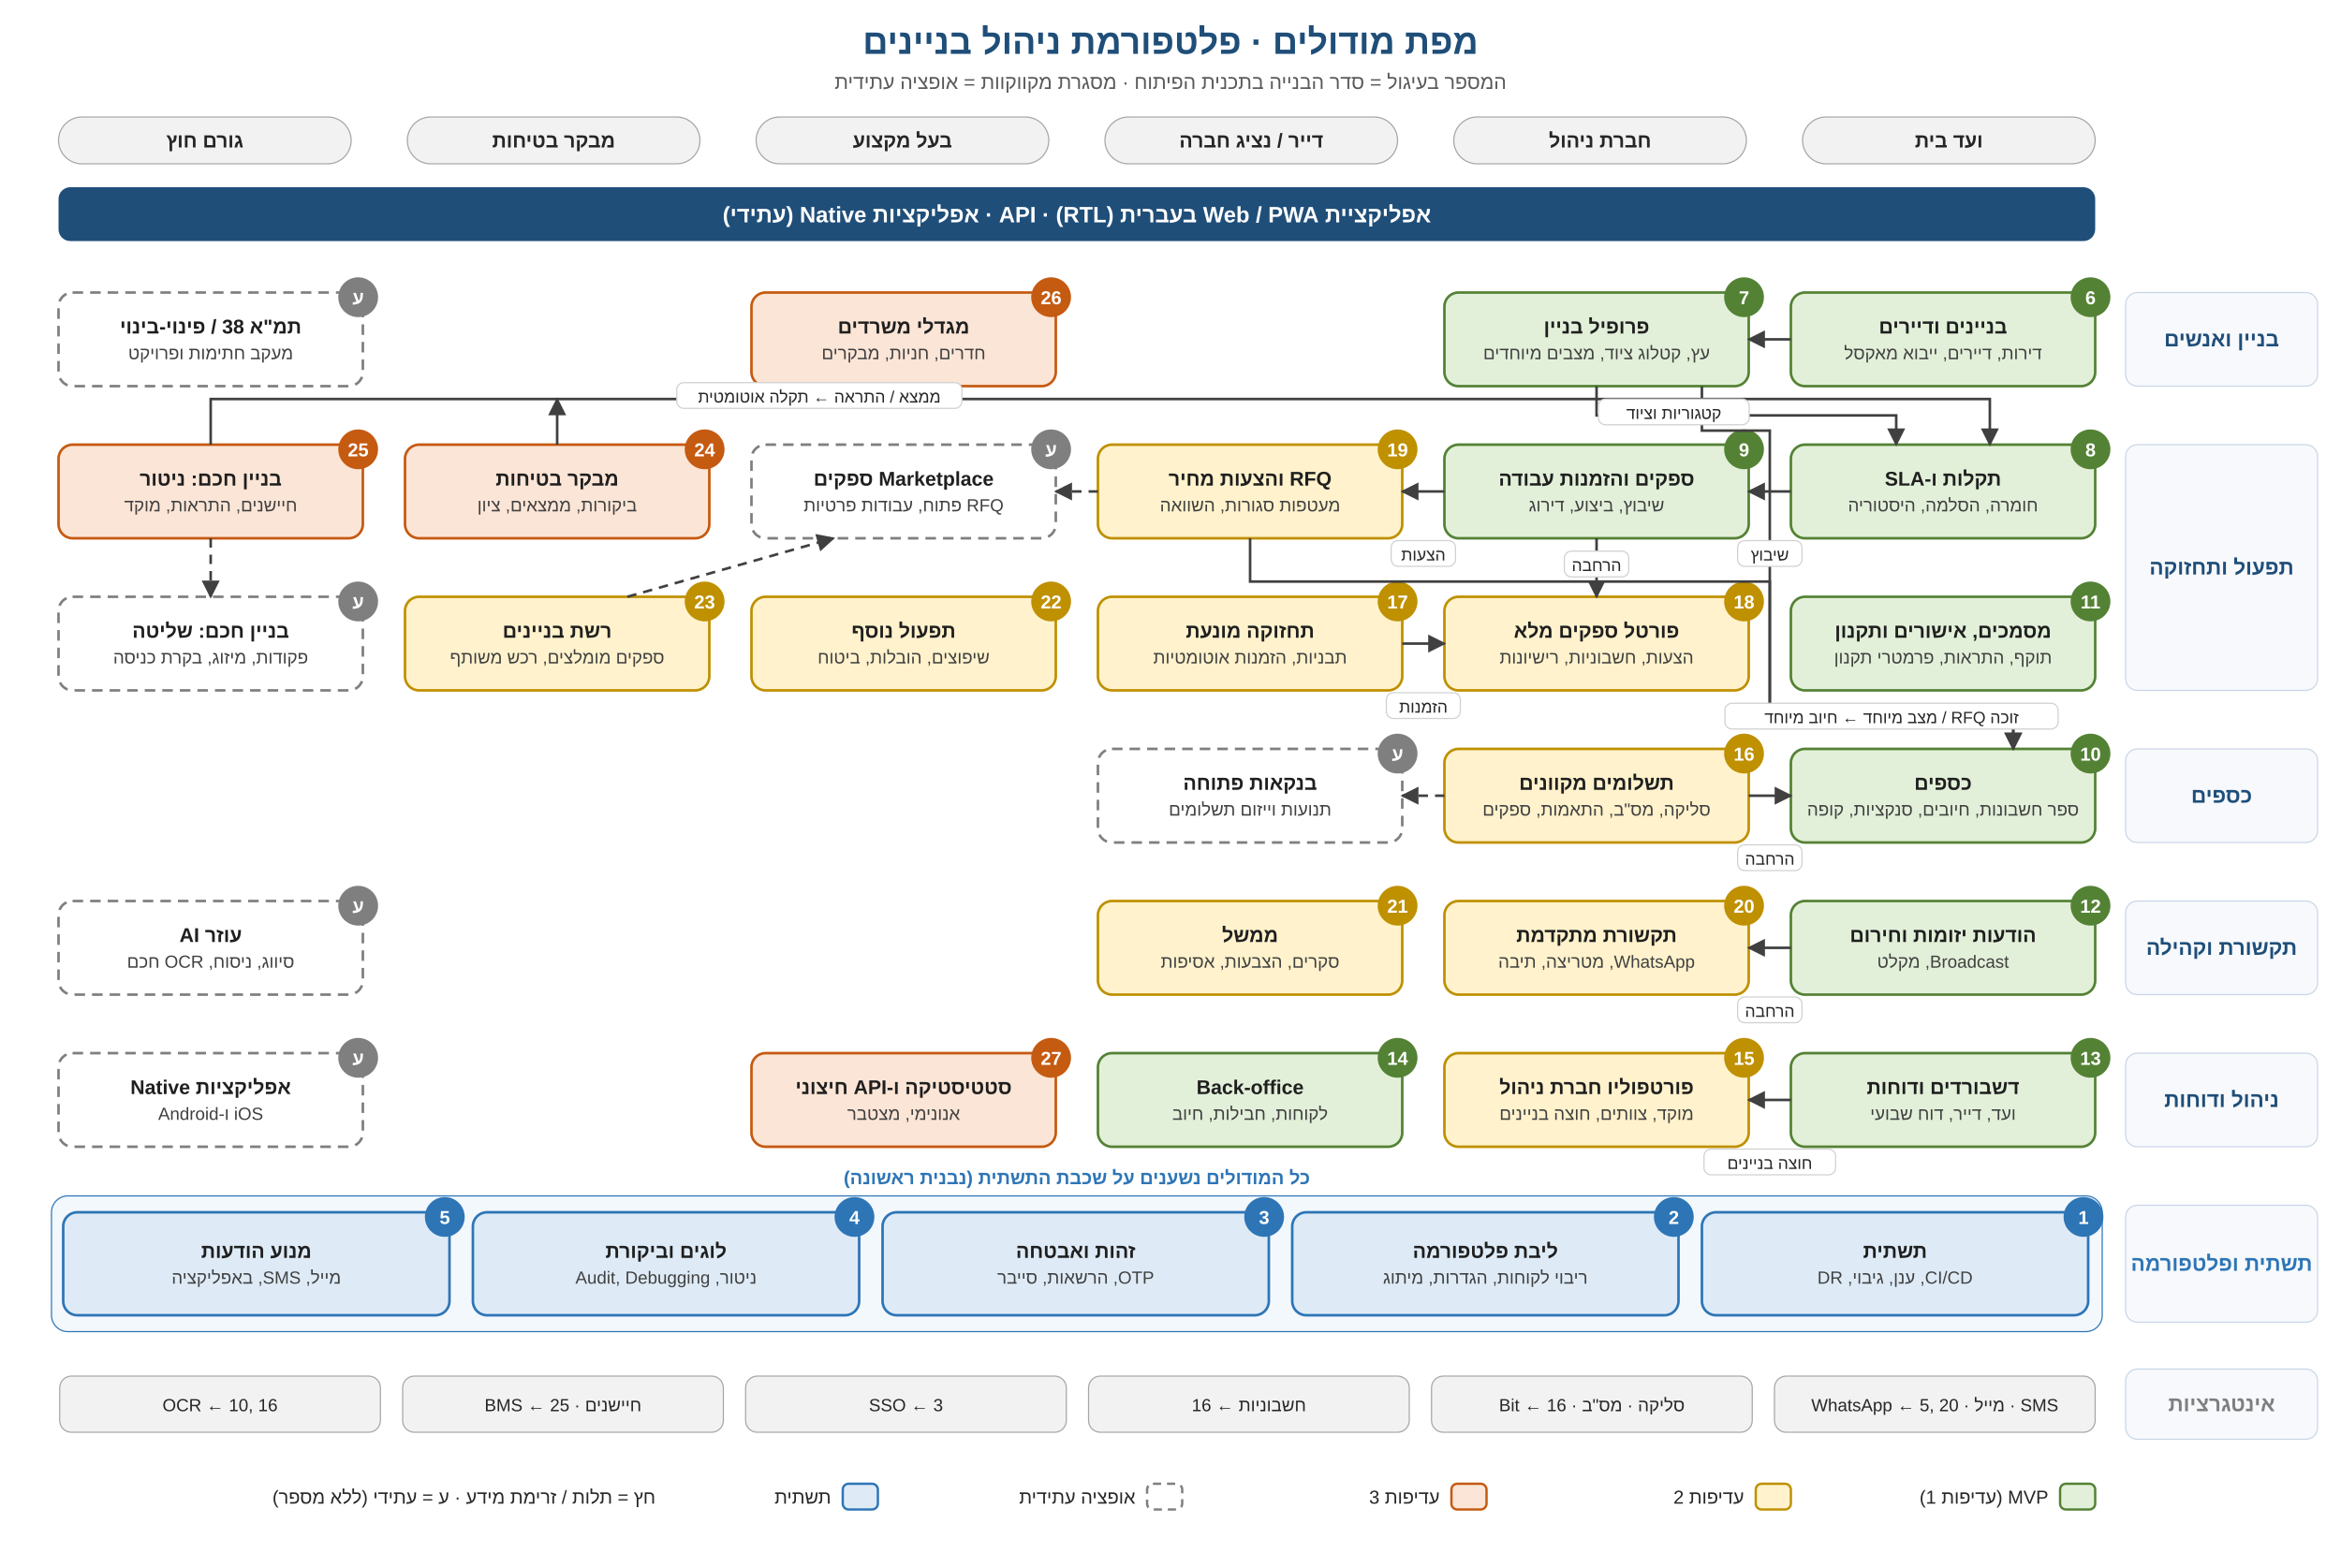
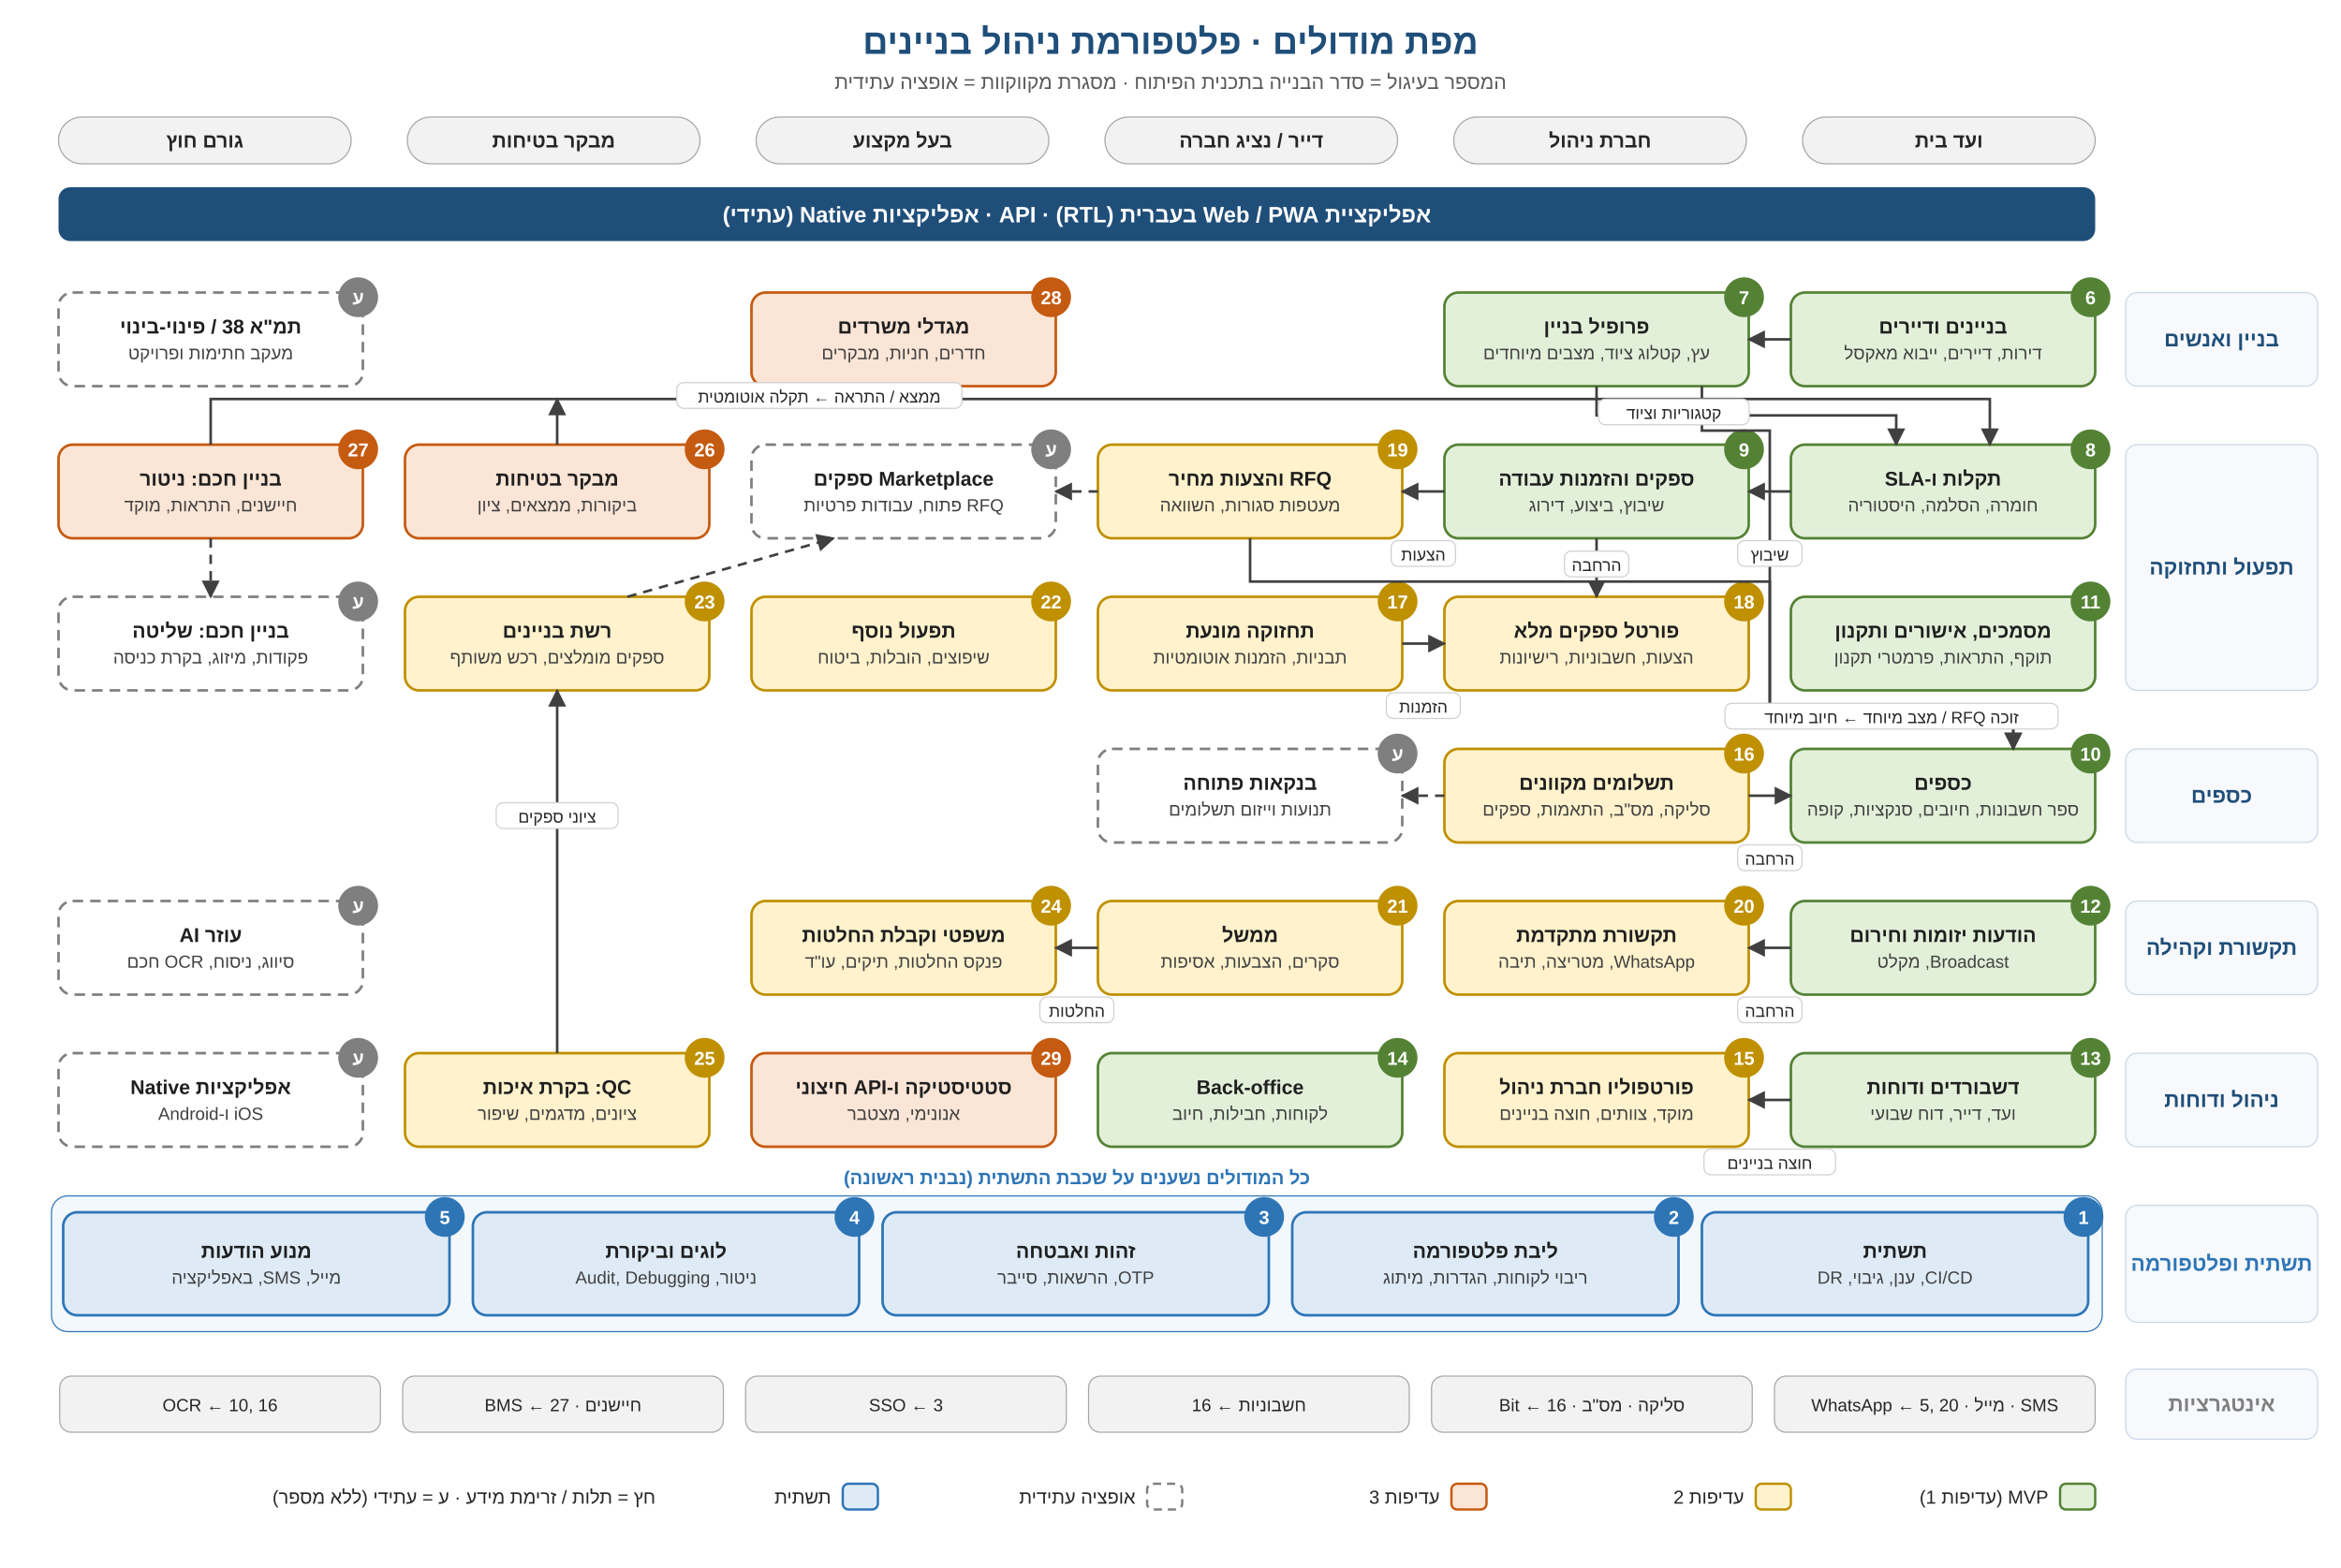
<svg xmlns="http://www.w3.org/2000/svg" width="2000" height="1340" viewBox="0 0 2000 1340">
  <defs>
    <marker id="arrow" viewBox="0 0 10 10" refX="9" refY="5" markerWidth="7" markerHeight="7" orient="auto-start-reverse">
      <path d="M0 0 L10 5 L0 10 z" fill="#404040" />
    </marker>
  </defs>
  <rect width="2000" height="1340" fill="#FFFFFF" />
  <text x="1000.0" y="46" font-size="30" font-weight="bold" fill="#1F4E79" text-anchor="middle" direction="rtl" font-family="Arial, Liberation Sans, sans-serif">מפת מודולים · פלטפורמת ניהול בניינים</text>
  <text x="1000.0" y="76" font-size="17" font-weight="normal" fill="#595959" text-anchor="middle" direction="rtl" font-family="Arial, Liberation Sans, sans-serif">המספר בעיגול = סדר הבנייה בתכנית הפיתוח · מסגרת מקווקוות = אופציה עתידית</text>
  <rect x="1540" y="100" width="250" height="40" rx="20" fill="#F2F2F2" stroke="#A6A6A6" />
  <text x="1665.0" y="126" font-size="17" font-weight="bold" fill="#262626" text-anchor="middle" direction="rtl" font-family="Arial, Liberation Sans, sans-serif">ועד בית</text>
  <rect x="1242" y="100" width="250" height="40" rx="20" fill="#F2F2F2" stroke="#A6A6A6" />
  <text x="1367.0" y="126" font-size="17" font-weight="bold" fill="#262626" text-anchor="middle" direction="rtl" font-family="Arial, Liberation Sans, sans-serif">חברת ניהול</text>
  <rect x="944" y="100" width="250" height="40" rx="20" fill="#F2F2F2" stroke="#A6A6A6" />
  <text x="1069.0" y="126" font-size="17" font-weight="bold" fill="#262626" text-anchor="middle" direction="rtl" font-family="Arial, Liberation Sans, sans-serif">דייר / נציג חברה</text>
  <rect x="646" y="100" width="250" height="40" rx="20" fill="#F2F2F2" stroke="#A6A6A6" />
  <text x="771.0" y="126" font-size="17" font-weight="bold" fill="#262626" text-anchor="middle" direction="rtl" font-family="Arial, Liberation Sans, sans-serif">בעל מקצוע</text>
  <rect x="348" y="100" width="250" height="40" rx="20" fill="#F2F2F2" stroke="#A6A6A6" />
  <text x="473.0" y="126" font-size="17" font-weight="bold" fill="#262626" text-anchor="middle" direction="rtl" font-family="Arial, Liberation Sans, sans-serif">מבקר בטיחות</text>
  <rect x="50" y="100" width="250" height="40" rx="20" fill="#F2F2F2" stroke="#A6A6A6" />
  <text x="175.0" y="126" font-size="17" font-weight="bold" fill="#262626" text-anchor="middle" direction="rtl" font-family="Arial, Liberation Sans, sans-serif">גורם חוץ</text>
  <rect x="50" y="160" width="1740" height="46" rx="10" fill="#1F4E79" />
  <text x="920" y="190" font-size="19" font-weight="bold" fill="#FFFFFF" text-anchor="middle" direction="rtl" font-family="Arial, Liberation Sans, sans-serif">אפליקציית Web / PWA בעברית (RTL)  ·  API  ·  אפליקציות Native (עתידי)</text>
  <rect x="1816" y="250" width="164" height="80" rx="10" fill="#F7F9FC" stroke="#C9D6E8" />
  <text x="1898" y="296.0" font-size="18" font-weight="bold" fill="#1F4E79" text-anchor="middle" direction="rtl" font-family="Arial, Liberation Sans, sans-serif">בניין ואנשים</text>
  <rect x="1816" y="380" width="164" height="210" rx="10" fill="#F7F9FC" stroke="#C9D6E8" />
  <text x="1898" y="491.0" font-size="18" font-weight="bold" fill="#1F4E79" text-anchor="middle" direction="rtl" font-family="Arial, Liberation Sans, sans-serif">תפעול ותחזוקה</text>
  <rect x="1816" y="640" width="164" height="80" rx="10" fill="#F7F9FC" stroke="#C9D6E8" />
  <text x="1898" y="686.0" font-size="18" font-weight="bold" fill="#1F4E79" text-anchor="middle" direction="rtl" font-family="Arial, Liberation Sans, sans-serif">כספים</text>
  <rect x="1816" y="770" width="164" height="80" rx="10" fill="#F7F9FC" stroke="#C9D6E8" />
  <text x="1898" y="816.0" font-size="18" font-weight="bold" fill="#1F4E79" text-anchor="middle" direction="rtl" font-family="Arial, Liberation Sans, sans-serif">תקשורת וקהילה</text>
  <rect x="1816" y="900" width="164" height="80" rx="10" fill="#F7F9FC" stroke="#C9D6E8" />
  <text x="1898" y="946.0" font-size="18" font-weight="bold" fill="#1F4E79" text-anchor="middle" direction="rtl" font-family="Arial, Liberation Sans, sans-serif">ניהול ודוחות</text>
  <rect x="1816" y="1030" width="164" height="100" rx="10" fill="#F7F9FC" stroke="#C9D6E8" />
  <text x="1898" y="1086.0" font-size="18" font-weight="bold" fill="#2E75B6" text-anchor="middle" direction="rtl" font-family="Arial, Liberation Sans, sans-serif">תשתית ופלטפורמה</text>
  <rect x="1816" y="1170" width="164" height="60" rx="10" fill="#F7F9FC" stroke="#C9D6E8" />
  <text x="1898" y="1206.0" font-size="18" font-weight="bold" fill="#7F7F7F" text-anchor="middle" direction="rtl" font-family="Arial, Liberation Sans, sans-serif">אינטגרציות</text>
  <rect x="1530" y="250" width="260" height="80" rx="12" fill="#E2F0D9" stroke="#548235" stroke-width="2.2" />
  <circle cx="1786" cy="254" r="17" fill="#548235" />
  <text x="1786" y="260" font-size="16" font-weight="bold" fill="#FFFFFF" text-anchor="middle" direction="rtl" font-family="Arial, Liberation Sans, sans-serif">6</text>
  <text x="1660.0" y="285.0" font-size="17" font-weight="bold" fill="#1F1F1F" text-anchor="middle" direction="rtl" font-family="Arial, Liberation Sans, sans-serif">בניינים ודיירים</text>
  <text x="1660.0" y="307.0" font-size="15" font-weight="normal" fill="#404040" text-anchor="middle" direction="rtl" font-family="Arial, Liberation Sans, sans-serif">דירות, דיירים, ייבוא מאקסל</text>
  <rect x="1234" y="250" width="260" height="80" rx="12" fill="#E2F0D9" stroke="#548235" stroke-width="2.2" />
  <circle cx="1490" cy="254" r="17" fill="#548235" />
  <text x="1490" y="260" font-size="16" font-weight="bold" fill="#FFFFFF" text-anchor="middle" direction="rtl" font-family="Arial, Liberation Sans, sans-serif">7</text>
  <text x="1364.0" y="285.0" font-size="17" font-weight="bold" fill="#1F1F1F" text-anchor="middle" direction="rtl" font-family="Arial, Liberation Sans, sans-serif">פרופיל בניין</text>
  <text x="1364.0" y="307.0" font-size="15" font-weight="normal" fill="#404040" text-anchor="middle" direction="rtl" font-family="Arial, Liberation Sans, sans-serif">עץ, קטלוג ציוד, מצבים מיוחדים</text>
  <rect x="642" y="250" width="260" height="80" rx="12" fill="#FBE5D6" stroke="#C55A11" stroke-width="2.2" />
  <circle cx="898" cy="254" r="17" fill="#C55A11" />
-   <text x="898" y="260" font-size="16" font-weight="bold" fill="#FFFFFF" text-anchor="middle" direction="rtl" font-family="Arial, Liberation Sans, sans-serif">26</text>
+   <text x="898" y="260" font-size="16" font-weight="bold" fill="#FFFFFF" text-anchor="middle" direction="rtl" font-family="Arial, Liberation Sans, sans-serif">28</text>
  <text x="772.0" y="285.0" font-size="17" font-weight="bold" fill="#1F1F1F" text-anchor="middle" direction="rtl" font-family="Arial, Liberation Sans, sans-serif">מגדלי משרדים</text>
  <text x="772.0" y="307.0" font-size="15" font-weight="normal" fill="#404040" text-anchor="middle" direction="rtl" font-family="Arial, Liberation Sans, sans-serif">חדרים, חניות, מבקרים</text>
  <rect x="50" y="250" width="260" height="80" rx="12" fill="#FFFFFF" stroke="#7F7F7F" stroke-width="2.2" stroke-dasharray="9 6" />
  <circle cx="306" cy="254" r="17" fill="#7F7F7F" />
  <text x="306" y="260" font-size="16" font-weight="bold" fill="#FFFFFF" text-anchor="middle" direction="rtl" font-family="Arial, Liberation Sans, sans-serif">ע</text>
  <text x="180.0" y="285.0" font-size="17" font-weight="bold" fill="#1F1F1F" text-anchor="middle" direction="rtl" font-family="Arial, Liberation Sans, sans-serif">תמ"א 38 / פינוי-בינוי</text>
  <text x="180.0" y="307.0" font-size="15" font-weight="normal" fill="#404040" text-anchor="middle" direction="rtl" font-family="Arial, Liberation Sans, sans-serif">מעקב חתימות ופרויקט</text>
  <rect x="1530" y="380" width="260" height="80" rx="12" fill="#E2F0D9" stroke="#548235" stroke-width="2.2" />
  <circle cx="1786" cy="384" r="17" fill="#548235" />
  <text x="1786" y="390" font-size="16" font-weight="bold" fill="#FFFFFF" text-anchor="middle" direction="rtl" font-family="Arial, Liberation Sans, sans-serif">8</text>
  <text x="1660.0" y="415.0" font-size="17" font-weight="bold" fill="#1F1F1F" text-anchor="middle" direction="rtl" font-family="Arial, Liberation Sans, sans-serif">תקלות ו-SLA</text>
  <text x="1660.0" y="437.0" font-size="15" font-weight="normal" fill="#404040" text-anchor="middle" direction="rtl" font-family="Arial, Liberation Sans, sans-serif">חומרה, הסלמה, היסטוריה</text>
  <rect x="1234" y="380" width="260" height="80" rx="12" fill="#E2F0D9" stroke="#548235" stroke-width="2.2" />
  <circle cx="1490" cy="384" r="17" fill="#548235" />
  <text x="1490" y="390" font-size="16" font-weight="bold" fill="#FFFFFF" text-anchor="middle" direction="rtl" font-family="Arial, Liberation Sans, sans-serif">9</text>
  <text x="1364.0" y="415.0" font-size="17" font-weight="bold" fill="#1F1F1F" text-anchor="middle" direction="rtl" font-family="Arial, Liberation Sans, sans-serif">ספקים והזמנות עבודה</text>
  <text x="1364.0" y="437.0" font-size="15" font-weight="normal" fill="#404040" text-anchor="middle" direction="rtl" font-family="Arial, Liberation Sans, sans-serif">שיבוץ, ביצוע, דירוג</text>
  <rect x="938" y="380" width="260" height="80" rx="12" fill="#FFF2CC" stroke="#BF9000" stroke-width="2.2" />
  <circle cx="1194" cy="384" r="17" fill="#BF9000" />
  <text x="1194" y="390" font-size="16" font-weight="bold" fill="#FFFFFF" text-anchor="middle" direction="rtl" font-family="Arial, Liberation Sans, sans-serif">19</text>
  <text x="1068.0" y="415.0" font-size="17" font-weight="bold" fill="#1F1F1F" text-anchor="middle" direction="rtl" font-family="Arial, Liberation Sans, sans-serif">RFQ והצעות מחיר</text>
  <text x="1068.0" y="437.0" font-size="15" font-weight="normal" fill="#404040" text-anchor="middle" direction="rtl" font-family="Arial, Liberation Sans, sans-serif">מעטפות סגורות, השוואה</text>
  <rect x="642" y="380" width="260" height="80" rx="12" fill="#FFFFFF" stroke="#7F7F7F" stroke-width="2.2" stroke-dasharray="9 6" />
  <circle cx="898" cy="384" r="17" fill="#7F7F7F" />
  <text x="898" y="390" font-size="16" font-weight="bold" fill="#FFFFFF" text-anchor="middle" direction="rtl" font-family="Arial, Liberation Sans, sans-serif">ע</text>
  <text x="772.0" y="415.0" font-size="17" font-weight="bold" fill="#1F1F1F" text-anchor="middle" direction="rtl" font-family="Arial, Liberation Sans, sans-serif">Marketplace ספקים</text>
  <text x="772.0" y="437.0" font-size="15" font-weight="normal" fill="#404040" text-anchor="middle" direction="rtl" font-family="Arial, Liberation Sans, sans-serif">RFQ פתוח, עבודות פרטיות</text>
  <rect x="346" y="380" width="260" height="80" rx="12" fill="#FBE5D6" stroke="#C55A11" stroke-width="2.2" />
  <circle cx="602" cy="384" r="17" fill="#C55A11" />
-   <text x="602" y="390" font-size="16" font-weight="bold" fill="#FFFFFF" text-anchor="middle" direction="rtl" font-family="Arial, Liberation Sans, sans-serif">24</text>
+   <text x="602" y="390" font-size="16" font-weight="bold" fill="#FFFFFF" text-anchor="middle" direction="rtl" font-family="Arial, Liberation Sans, sans-serif">26</text>
  <text x="476.0" y="415.0" font-size="17" font-weight="bold" fill="#1F1F1F" text-anchor="middle" direction="rtl" font-family="Arial, Liberation Sans, sans-serif">מבקר בטיחות</text>
  <text x="476.0" y="437.0" font-size="15" font-weight="normal" fill="#404040" text-anchor="middle" direction="rtl" font-family="Arial, Liberation Sans, sans-serif">ביקורות, ממצאים, ציון</text>
  <rect x="50" y="380" width="260" height="80" rx="12" fill="#FBE5D6" stroke="#C55A11" stroke-width="2.2" />
  <circle cx="306" cy="384" r="17" fill="#C55A11" />
-   <text x="306" y="390" font-size="16" font-weight="bold" fill="#FFFFFF" text-anchor="middle" direction="rtl" font-family="Arial, Liberation Sans, sans-serif">25</text>
+   <text x="306" y="390" font-size="16" font-weight="bold" fill="#FFFFFF" text-anchor="middle" direction="rtl" font-family="Arial, Liberation Sans, sans-serif">27</text>
  <text x="180.0" y="415.0" font-size="17" font-weight="bold" fill="#1F1F1F" text-anchor="middle" direction="rtl" font-family="Arial, Liberation Sans, sans-serif">בניין חכם: ניטור</text>
  <text x="180.0" y="437.0" font-size="15" font-weight="normal" fill="#404040" text-anchor="middle" direction="rtl" font-family="Arial, Liberation Sans, sans-serif">חיישנים, התראות, מוקד</text>
  <rect x="1530" y="510" width="260" height="80" rx="12" fill="#E2F0D9" stroke="#548235" stroke-width="2.2" />
  <circle cx="1786" cy="514" r="17" fill="#548235" />
  <text x="1786" y="520" font-size="16" font-weight="bold" fill="#FFFFFF" text-anchor="middle" direction="rtl" font-family="Arial, Liberation Sans, sans-serif">11</text>
  <text x="1660.0" y="545.0" font-size="17" font-weight="bold" fill="#1F1F1F" text-anchor="middle" direction="rtl" font-family="Arial, Liberation Sans, sans-serif">מסמכים, אישורים ותקנון</text>
  <text x="1660.0" y="567.0" font-size="15" font-weight="normal" fill="#404040" text-anchor="middle" direction="rtl" font-family="Arial, Liberation Sans, sans-serif">תוקף, התראות, פרמטרי תקנון</text>
  <rect x="1234" y="510" width="260" height="80" rx="12" fill="#FFF2CC" stroke="#BF9000" stroke-width="2.2" />
  <circle cx="1490" cy="514" r="17" fill="#BF9000" />
  <text x="1490" y="520" font-size="16" font-weight="bold" fill="#FFFFFF" text-anchor="middle" direction="rtl" font-family="Arial, Liberation Sans, sans-serif">18</text>
  <text x="1364.0" y="545.0" font-size="17" font-weight="bold" fill="#1F1F1F" text-anchor="middle" direction="rtl" font-family="Arial, Liberation Sans, sans-serif">פורטל ספקים מלא</text>
  <text x="1364.0" y="567.0" font-size="15" font-weight="normal" fill="#404040" text-anchor="middle" direction="rtl" font-family="Arial, Liberation Sans, sans-serif">הצעות, חשבוניות, רישיונות</text>
  <rect x="938" y="510" width="260" height="80" rx="12" fill="#FFF2CC" stroke="#BF9000" stroke-width="2.2" />
  <circle cx="1194" cy="514" r="17" fill="#BF9000" />
  <text x="1194" y="520" font-size="16" font-weight="bold" fill="#FFFFFF" text-anchor="middle" direction="rtl" font-family="Arial, Liberation Sans, sans-serif">17</text>
  <text x="1068.0" y="545.0" font-size="17" font-weight="bold" fill="#1F1F1F" text-anchor="middle" direction="rtl" font-family="Arial, Liberation Sans, sans-serif">תחזוקה מונעת</text>
  <text x="1068.0" y="567.0" font-size="15" font-weight="normal" fill="#404040" text-anchor="middle" direction="rtl" font-family="Arial, Liberation Sans, sans-serif">תבניות, הזמנות אוטומטיות</text>
  <rect x="642" y="510" width="260" height="80" rx="12" fill="#FFF2CC" stroke="#BF9000" stroke-width="2.2" />
  <circle cx="898" cy="514" r="17" fill="#BF9000" />
  <text x="898" y="520" font-size="16" font-weight="bold" fill="#FFFFFF" text-anchor="middle" direction="rtl" font-family="Arial, Liberation Sans, sans-serif">22</text>
  <text x="772.0" y="545.0" font-size="17" font-weight="bold" fill="#1F1F1F" text-anchor="middle" direction="rtl" font-family="Arial, Liberation Sans, sans-serif">תפעול נוסף</text>
  <text x="772.0" y="567.0" font-size="15" font-weight="normal" fill="#404040" text-anchor="middle" direction="rtl" font-family="Arial, Liberation Sans, sans-serif">שיפוצים, הובלות, ביטוח</text>
  <rect x="346" y="510" width="260" height="80" rx="12" fill="#FFF2CC" stroke="#BF9000" stroke-width="2.2" />
  <circle cx="602" cy="514" r="17" fill="#BF9000" />
  <text x="602" y="520" font-size="16" font-weight="bold" fill="#FFFFFF" text-anchor="middle" direction="rtl" font-family="Arial, Liberation Sans, sans-serif">23</text>
  <text x="476.0" y="545.0" font-size="17" font-weight="bold" fill="#1F1F1F" text-anchor="middle" direction="rtl" font-family="Arial, Liberation Sans, sans-serif">רשת בניינים</text>
  <text x="476.0" y="567.0" font-size="15" font-weight="normal" fill="#404040" text-anchor="middle" direction="rtl" font-family="Arial, Liberation Sans, sans-serif">ספקים מומלצים, רכש משותף</text>
  <rect x="50" y="510" width="260" height="80" rx="12" fill="#FFFFFF" stroke="#7F7F7F" stroke-width="2.2" stroke-dasharray="9 6" />
  <circle cx="306" cy="514" r="17" fill="#7F7F7F" />
  <text x="306" y="520" font-size="16" font-weight="bold" fill="#FFFFFF" text-anchor="middle" direction="rtl" font-family="Arial, Liberation Sans, sans-serif">ע</text>
  <text x="180.0" y="545.0" font-size="17" font-weight="bold" fill="#1F1F1F" text-anchor="middle" direction="rtl" font-family="Arial, Liberation Sans, sans-serif">בניין חכם: שליטה</text>
  <text x="180.0" y="567.0" font-size="15" font-weight="normal" fill="#404040" text-anchor="middle" direction="rtl" font-family="Arial, Liberation Sans, sans-serif">פקודות, מיזוג, בקרת כניסה</text>
  <rect x="1530" y="640" width="260" height="80" rx="12" fill="#E2F0D9" stroke="#548235" stroke-width="2.2" />
  <circle cx="1786" cy="644" r="17" fill="#548235" />
  <text x="1786" y="650" font-size="16" font-weight="bold" fill="#FFFFFF" text-anchor="middle" direction="rtl" font-family="Arial, Liberation Sans, sans-serif">10</text>
  <text x="1660.0" y="675.0" font-size="17" font-weight="bold" fill="#1F1F1F" text-anchor="middle" direction="rtl" font-family="Arial, Liberation Sans, sans-serif">כספים</text>
  <text x="1660.0" y="697.0" font-size="15" font-weight="normal" fill="#404040" text-anchor="middle" direction="rtl" font-family="Arial, Liberation Sans, sans-serif">ספר חשבונות, חיובים, סנקציות, קופה</text>
  <rect x="1234" y="640" width="260" height="80" rx="12" fill="#FFF2CC" stroke="#BF9000" stroke-width="2.2" />
  <circle cx="1490" cy="644" r="17" fill="#BF9000" />
  <text x="1490" y="650" font-size="16" font-weight="bold" fill="#FFFFFF" text-anchor="middle" direction="rtl" font-family="Arial, Liberation Sans, sans-serif">16</text>
  <text x="1364.0" y="675.0" font-size="17" font-weight="bold" fill="#1F1F1F" text-anchor="middle" direction="rtl" font-family="Arial, Liberation Sans, sans-serif">תשלומים מקוונים</text>
  <text x="1364.0" y="697.0" font-size="15" font-weight="normal" fill="#404040" text-anchor="middle" direction="rtl" font-family="Arial, Liberation Sans, sans-serif">סליקה, מס"ב, התאמות, ספקים</text>
  <rect x="938" y="640" width="260" height="80" rx="12" fill="#FFFFFF" stroke="#7F7F7F" stroke-width="2.2" stroke-dasharray="9 6" />
  <circle cx="1194" cy="644" r="17" fill="#7F7F7F" />
  <text x="1194" y="650" font-size="16" font-weight="bold" fill="#FFFFFF" text-anchor="middle" direction="rtl" font-family="Arial, Liberation Sans, sans-serif">ע</text>
  <text x="1068.0" y="675.0" font-size="17" font-weight="bold" fill="#1F1F1F" text-anchor="middle" direction="rtl" font-family="Arial, Liberation Sans, sans-serif">בנקאות פתוחה</text>
  <text x="1068.0" y="697.0" font-size="15" font-weight="normal" fill="#404040" text-anchor="middle" direction="rtl" font-family="Arial, Liberation Sans, sans-serif">תנועות וייזום תשלומים</text>
  <rect x="1530" y="770" width="260" height="80" rx="12" fill="#E2F0D9" stroke="#548235" stroke-width="2.2" />
  <circle cx="1786" cy="774" r="17" fill="#548235" />
  <text x="1786" y="780" font-size="16" font-weight="bold" fill="#FFFFFF" text-anchor="middle" direction="rtl" font-family="Arial, Liberation Sans, sans-serif">12</text>
  <text x="1660.0" y="805.0" font-size="17" font-weight="bold" fill="#1F1F1F" text-anchor="middle" direction="rtl" font-family="Arial, Liberation Sans, sans-serif">הודעות יזומות וחירום</text>
  <text x="1660.0" y="827.0" font-size="15" font-weight="normal" fill="#404040" text-anchor="middle" direction="rtl" font-family="Arial, Liberation Sans, sans-serif">Broadcast, מקלט</text>
  <rect x="1234" y="770" width="260" height="80" rx="12" fill="#FFF2CC" stroke="#BF9000" stroke-width="2.2" />
  <circle cx="1490" cy="774" r="17" fill="#BF9000" />
  <text x="1490" y="780" font-size="16" font-weight="bold" fill="#FFFFFF" text-anchor="middle" direction="rtl" font-family="Arial, Liberation Sans, sans-serif">20</text>
  <text x="1364.0" y="805.0" font-size="17" font-weight="bold" fill="#1F1F1F" text-anchor="middle" direction="rtl" font-family="Arial, Liberation Sans, sans-serif">תקשורת מתקדמת</text>
  <text x="1364.0" y="827.0" font-size="15" font-weight="normal" fill="#404040" text-anchor="middle" direction="rtl" font-family="Arial, Liberation Sans, sans-serif">WhatsApp, מטריצה, תיבה</text>
  <rect x="938" y="770" width="260" height="80" rx="12" fill="#FFF2CC" stroke="#BF9000" stroke-width="2.2" />
  <circle cx="1194" cy="774" r="17" fill="#BF9000" />
  <text x="1194" y="780" font-size="16" font-weight="bold" fill="#FFFFFF" text-anchor="middle" direction="rtl" font-family="Arial, Liberation Sans, sans-serif">21</text>
  <text x="1068.0" y="805.0" font-size="17" font-weight="bold" fill="#1F1F1F" text-anchor="middle" direction="rtl" font-family="Arial, Liberation Sans, sans-serif">ממשל</text>
  <text x="1068.0" y="827.0" font-size="15" font-weight="normal" fill="#404040" text-anchor="middle" direction="rtl" font-family="Arial, Liberation Sans, sans-serif">סקרים, הצבעות, אסיפות</text>
+   <rect x="642" y="770" width="260" height="80" rx="12" fill="#FFF2CC" stroke="#BF9000" stroke-width="2.2" />
+   <circle cx="898" cy="774" r="17" fill="#BF9000" />
+   <text x="898" y="780" font-size="16" font-weight="bold" fill="#FFFFFF" text-anchor="middle" direction="rtl" font-family="Arial, Liberation Sans, sans-serif">24</text>
+   <text x="772.0" y="805.0" font-size="17" font-weight="bold" fill="#1F1F1F" text-anchor="middle" direction="rtl" font-family="Arial, Liberation Sans, sans-serif">משפטי וקבלת החלטות</text>
+   <text x="772.0" y="827.0" font-size="15" font-weight="normal" fill="#404040" text-anchor="middle" direction="rtl" font-family="Arial, Liberation Sans, sans-serif">פנקס החלטות, תיקים, עו"ד</text>
  <rect x="50" y="770" width="260" height="80" rx="12" fill="#FFFFFF" stroke="#7F7F7F" stroke-width="2.2" stroke-dasharray="9 6" />
  <circle cx="306" cy="774" r="17" fill="#7F7F7F" />
  <text x="306" y="780" font-size="16" font-weight="bold" fill="#FFFFFF" text-anchor="middle" direction="rtl" font-family="Arial, Liberation Sans, sans-serif">ע</text>
  <text x="180.0" y="805.0" font-size="17" font-weight="bold" fill="#1F1F1F" text-anchor="middle" direction="rtl" font-family="Arial, Liberation Sans, sans-serif">עוזר AI</text>
  <text x="180.0" y="827.0" font-size="15" font-weight="normal" fill="#404040" text-anchor="middle" direction="rtl" font-family="Arial, Liberation Sans, sans-serif">סיווג, ניסוח, OCR חכם</text>
  <rect x="1530" y="900" width="260" height="80" rx="12" fill="#E2F0D9" stroke="#548235" stroke-width="2.2" />
  <circle cx="1786" cy="904" r="17" fill="#548235" />
  <text x="1786" y="910" font-size="16" font-weight="bold" fill="#FFFFFF" text-anchor="middle" direction="rtl" font-family="Arial, Liberation Sans, sans-serif">13</text>
  <text x="1660.0" y="935.0" font-size="17" font-weight="bold" fill="#1F1F1F" text-anchor="middle" direction="rtl" font-family="Arial, Liberation Sans, sans-serif">דשבורדים ודוחות</text>
  <text x="1660.0" y="957.0" font-size="15" font-weight="normal" fill="#404040" text-anchor="middle" direction="rtl" font-family="Arial, Liberation Sans, sans-serif">ועד, דייר, דוח שבועי</text>
  <rect x="1234" y="900" width="260" height="80" rx="12" fill="#FFF2CC" stroke="#BF9000" stroke-width="2.2" />
  <circle cx="1490" cy="904" r="17" fill="#BF9000" />
  <text x="1490" y="910" font-size="16" font-weight="bold" fill="#FFFFFF" text-anchor="middle" direction="rtl" font-family="Arial, Liberation Sans, sans-serif">15</text>
  <text x="1364.0" y="935.0" font-size="17" font-weight="bold" fill="#1F1F1F" text-anchor="middle" direction="rtl" font-family="Arial, Liberation Sans, sans-serif">פורטפוליו חברת ניהול</text>
  <text x="1364.0" y="957.0" font-size="15" font-weight="normal" fill="#404040" text-anchor="middle" direction="rtl" font-family="Arial, Liberation Sans, sans-serif">מוקד, צוותים, חוצה בניינים</text>
  <rect x="938" y="900" width="260" height="80" rx="12" fill="#E2F0D9" stroke="#548235" stroke-width="2.2" />
  <circle cx="1194" cy="904" r="17" fill="#548235" />
  <text x="1194" y="910" font-size="16" font-weight="bold" fill="#FFFFFF" text-anchor="middle" direction="rtl" font-family="Arial, Liberation Sans, sans-serif">14</text>
  <text x="1068.0" y="935.0" font-size="17" font-weight="bold" fill="#1F1F1F" text-anchor="middle" direction="rtl" font-family="Arial, Liberation Sans, sans-serif">Back-office</text>
  <text x="1068.0" y="957.0" font-size="15" font-weight="normal" fill="#404040" text-anchor="middle" direction="rtl" font-family="Arial, Liberation Sans, sans-serif">לקוחות, חבילות, חיוב</text>
  <rect x="642" y="900" width="260" height="80" rx="12" fill="#FBE5D6" stroke="#C55A11" stroke-width="2.2" />
  <circle cx="898" cy="904" r="17" fill="#C55A11" />
-   <text x="898" y="910" font-size="16" font-weight="bold" fill="#FFFFFF" text-anchor="middle" direction="rtl" font-family="Arial, Liberation Sans, sans-serif">27</text>
+   <text x="898" y="910" font-size="16" font-weight="bold" fill="#FFFFFF" text-anchor="middle" direction="rtl" font-family="Arial, Liberation Sans, sans-serif">29</text>
  <text x="772.0" y="935.0" font-size="17" font-weight="bold" fill="#1F1F1F" text-anchor="middle" direction="rtl" font-family="Arial, Liberation Sans, sans-serif">סטטיסטיקה ו-API חיצוני</text>
  <text x="772.0" y="957.0" font-size="15" font-weight="normal" fill="#404040" text-anchor="middle" direction="rtl" font-family="Arial, Liberation Sans, sans-serif">אנונימי, מצטבר</text>
+   <rect x="346" y="900" width="260" height="80" rx="12" fill="#FFF2CC" stroke="#BF9000" stroke-width="2.2" />
+   <circle cx="602" cy="904" r="17" fill="#BF9000" />
+   <text x="602" y="910" font-size="16" font-weight="bold" fill="#FFFFFF" text-anchor="middle" direction="rtl" font-family="Arial, Liberation Sans, sans-serif">25</text>
+   <text x="476.0" y="935.0" font-size="17" font-weight="bold" fill="#1F1F1F" text-anchor="middle" direction="rtl" font-family="Arial, Liberation Sans, sans-serif">QC: בקרת איכות</text>
+   <text x="476.0" y="957.0" font-size="15" font-weight="normal" fill="#404040" text-anchor="middle" direction="rtl" font-family="Arial, Liberation Sans, sans-serif">ציונים, מדגמים, שיפור</text>
  <rect x="50" y="900" width="260" height="80" rx="12" fill="#FFFFFF" stroke="#7F7F7F" stroke-width="2.2" stroke-dasharray="9 6" />
  <circle cx="306" cy="904" r="17" fill="#7F7F7F" />
  <text x="306" y="910" font-size="16" font-weight="bold" fill="#FFFFFF" text-anchor="middle" direction="rtl" font-family="Arial, Liberation Sans, sans-serif">ע</text>
  <text x="180.0" y="935.0" font-size="17" font-weight="bold" fill="#1F1F1F" text-anchor="middle" direction="rtl" font-family="Arial, Liberation Sans, sans-serif">אפליקציות Native</text>
  <text x="180.0" y="957.0" font-size="15" font-weight="normal" fill="#404040" text-anchor="middle" direction="rtl" font-family="Arial, Liberation Sans, sans-serif">iOS ו-Android</text>
  <rect x="44" y="1022" width="1752" height="116" rx="14" fill="#F3F8FD" stroke="#2E75B6" stroke-dasharray="0" />
  <rect x="1454" y="1036" width="330" height="88" rx="12" fill="#DEEBF7" stroke="#2E75B6" stroke-width="2.2" />
  <circle cx="1780" cy="1040" r="17" fill="#2E75B6" />
  <text x="1780" y="1046" font-size="16" font-weight="bold" fill="#FFFFFF" text-anchor="middle" direction="rtl" font-family="Arial, Liberation Sans, sans-serif">1</text>
  <text x="1619.0" y="1075.0" font-size="17" font-weight="bold" fill="#1F1F1F" text-anchor="middle" direction="rtl" font-family="Arial, Liberation Sans, sans-serif">תשתית</text>
  <text x="1619.0" y="1097.0" font-size="15" font-weight="normal" fill="#404040" text-anchor="middle" direction="rtl" font-family="Arial, Liberation Sans, sans-serif">CI/CD, ענן, גיבוי, DR</text>
  <rect x="1104" y="1036" width="330" height="88" rx="12" fill="#DEEBF7" stroke="#2E75B6" stroke-width="2.2" />
  <circle cx="1430" cy="1040" r="17" fill="#2E75B6" />
  <text x="1430" y="1046" font-size="16" font-weight="bold" fill="#FFFFFF" text-anchor="middle" direction="rtl" font-family="Arial, Liberation Sans, sans-serif">2</text>
  <text x="1269.0" y="1075.0" font-size="17" font-weight="bold" fill="#1F1F1F" text-anchor="middle" direction="rtl" font-family="Arial, Liberation Sans, sans-serif">ליבת פלטפורמה</text>
  <text x="1269.0" y="1097.0" font-size="15" font-weight="normal" fill="#404040" text-anchor="middle" direction="rtl" font-family="Arial, Liberation Sans, sans-serif">ריבוי לקוחות, הגדרות, מיתוג</text>
  <rect x="754" y="1036" width="330" height="88" rx="12" fill="#DEEBF7" stroke="#2E75B6" stroke-width="2.2" />
  <circle cx="1080" cy="1040" r="17" fill="#2E75B6" />
  <text x="1080" y="1046" font-size="16" font-weight="bold" fill="#FFFFFF" text-anchor="middle" direction="rtl" font-family="Arial, Liberation Sans, sans-serif">3</text>
  <text x="919.0" y="1075.0" font-size="17" font-weight="bold" fill="#1F1F1F" text-anchor="middle" direction="rtl" font-family="Arial, Liberation Sans, sans-serif">זהות ואבטחה</text>
  <text x="919.0" y="1097.0" font-size="15" font-weight="normal" fill="#404040" text-anchor="middle" direction="rtl" font-family="Arial, Liberation Sans, sans-serif">OTP, הרשאות, סייבר</text>
  <rect x="404" y="1036" width="330" height="88" rx="12" fill="#DEEBF7" stroke="#2E75B6" stroke-width="2.2" />
  <circle cx="730" cy="1040" r="17" fill="#2E75B6" />
  <text x="730" y="1046" font-size="16" font-weight="bold" fill="#FFFFFF" text-anchor="middle" direction="rtl" font-family="Arial, Liberation Sans, sans-serif">4</text>
  <text x="569.0" y="1075.0" font-size="17" font-weight="bold" fill="#1F1F1F" text-anchor="middle" direction="rtl" font-family="Arial, Liberation Sans, sans-serif">לוגים וביקורת</text>
  <text x="569.0" y="1097.0" font-size="15" font-weight="normal" fill="#404040" text-anchor="middle" direction="rtl" font-family="Arial, Liberation Sans, sans-serif">ניטור, Audit, Debugging</text>
  <rect x="54" y="1036" width="330" height="88" rx="12" fill="#DEEBF7" stroke="#2E75B6" stroke-width="2.2" />
  <circle cx="380" cy="1040" r="17" fill="#2E75B6" />
  <text x="380" y="1046" font-size="16" font-weight="bold" fill="#FFFFFF" text-anchor="middle" direction="rtl" font-family="Arial, Liberation Sans, sans-serif">5</text>
  <text x="219.0" y="1075.0" font-size="17" font-weight="bold" fill="#1F1F1F" text-anchor="middle" direction="rtl" font-family="Arial, Liberation Sans, sans-serif">מנוע הודעות</text>
  <text x="219.0" y="1097.0" font-size="15" font-weight="normal" fill="#404040" text-anchor="middle" direction="rtl" font-family="Arial, Liberation Sans, sans-serif">מייל, SMS, באפליקציה</text>
  <text x="920" y="1012" font-size="16" font-weight="bold" fill="#2E75B6" text-anchor="middle" direction="rtl" font-family="Arial, Liberation Sans, sans-serif">כל המודולים נשענים על שכבת התשתית (נבנית ראשונה)</text>
  <rect x="1516" y="1176" width="274" height="48" rx="10" fill="#F2F2F2" stroke="#A6A6A6" />
  <text x="1653.0" y="1206" font-size="15" font-weight="normal" fill="#262626" text-anchor="middle" direction="rtl" font-family="Arial, Liberation Sans, sans-serif">SMS · מייל · WhatsApp ← 5, 20</text>
  <rect x="1223" y="1176" width="274" height="48" rx="10" fill="#F2F2F2" stroke="#A6A6A6" />
  <text x="1360.0" y="1206" font-size="15" font-weight="normal" fill="#262626" text-anchor="middle" direction="rtl" font-family="Arial, Liberation Sans, sans-serif">סליקה · מס"ב · Bit ← 16</text>
  <rect x="930" y="1176" width="274" height="48" rx="10" fill="#F2F2F2" stroke="#A6A6A6" />
  <text x="1067.0" y="1206" font-size="15" font-weight="normal" fill="#262626" text-anchor="middle" direction="rtl" font-family="Arial, Liberation Sans, sans-serif">חשבוניות ← 16</text>
  <rect x="637" y="1176" width="274" height="48" rx="10" fill="#F2F2F2" stroke="#A6A6A6" />
  <text x="774.0" y="1206" font-size="15" font-weight="normal" fill="#262626" text-anchor="middle" direction="rtl" font-family="Arial, Liberation Sans, sans-serif">SSO ← 3</text>
  <rect x="344" y="1176" width="274" height="48" rx="10" fill="#F2F2F2" stroke="#A6A6A6" />
-   <text x="481.0" y="1206" font-size="15" font-weight="normal" fill="#262626" text-anchor="middle" direction="rtl" font-family="Arial, Liberation Sans, sans-serif">חיישנים · BMS ← 25</text>
+   <text x="481.0" y="1206" font-size="15" font-weight="normal" fill="#262626" text-anchor="middle" direction="rtl" font-family="Arial, Liberation Sans, sans-serif">חיישנים · BMS ← 27</text>
  <rect x="51" y="1176" width="274" height="48" rx="10" fill="#F2F2F2" stroke="#A6A6A6" />
  <text x="188.0" y="1206" font-size="15" font-weight="normal" fill="#262626" text-anchor="middle" direction="rtl" font-family="Arial, Liberation Sans, sans-serif">OCR ← 10, 16</text>
  <path d="M 1530 290 L 1494 290" fill="none" stroke="#404040" stroke-width="2.2" marker-end="url(#arrow)" />
  <path d="M 1364 330 L 1364 355 L 1620 355 L 1620 380" fill="none" stroke="#404040" stroke-width="2.2" marker-end="url(#arrow)" />
  <path d="M 180 380 L 180 341 L 1700 341 L 1700 380" fill="none" stroke="#404040" stroke-width="2.2" marker-end="url(#arrow)" />
  <path d="M 476 380 L 476 341" fill="none" stroke="#404040" stroke-width="2.2" marker-end="url(#arrow)" />
  <path d="M 1530 420 L 1494 420" fill="none" stroke="#404040" stroke-width="2.2" marker-end="url(#arrow)" />
  <path d="M 1234 420 L 1198 420" fill="none" stroke="#404040" stroke-width="2.2" marker-end="url(#arrow)" />
  <path d="M 938 420 L 902 420" fill="none" stroke="#404040" stroke-width="2.2" stroke-dasharray="8 6" marker-end="url(#arrow)" />
  <path d="M 1364 460 L 1364 510" fill="none" stroke="#404040" stroke-width="2.2" marker-end="url(#arrow)" />
  <path d="M 1198 550 L 1234 550" fill="none" stroke="#404040" stroke-width="2.2" marker-end="url(#arrow)" />
  <path d="M 180 460 L 180 510" fill="none" stroke="#404040" stroke-width="2.2" stroke-dasharray="8 6" marker-end="url(#arrow)" />
  <path d="M 536 510 L 712 460" fill="none" stroke="#404040" stroke-width="2.2" stroke-dasharray="8 6" marker-end="url(#arrow)" />
  <path d="M 1068 460 L 1068 497 L 1512 497 L 1512 615 L 1720 615 L 1720 640" fill="none" stroke="#404040" stroke-width="2.2" marker-end="url(#arrow)" />
  <path d="M 1454 330 L 1454 368 L 1512 368 L 1512 615 L 1720 615 L 1720 640" fill="none" stroke="#404040" stroke-width="2.2" marker-end="url(#arrow)" />
  <path d="M 1494 680 L 1530 680" fill="none" stroke="#404040" stroke-width="2.2" marker-end="url(#arrow)" />
  <path d="M 1234 680 L 1198 680" fill="none" stroke="#404040" stroke-width="2.2" stroke-dasharray="8 6" marker-end="url(#arrow)" />
  <path d="M 1530 810 L 1494 810" fill="none" stroke="#404040" stroke-width="2.2" marker-end="url(#arrow)" />
  <path d="M 1530 940 L 1494 940" fill="none" stroke="#404040" stroke-width="2.2" marker-end="url(#arrow)" />
+   <path d="M 938 810 L 902 810" fill="none" stroke="#404040" stroke-width="2.2" marker-end="url(#arrow)" />
+   <path d="M 476 900 L 476 590" fill="none" stroke="#404040" stroke-width="2.2" marker-end="url(#arrow)" />
  <rect x="1365.6" y="341" width="128.8" height="22" rx="6" fill="#FFFFFF" stroke="#D0D0D0" />
  <text x="1430" y="358" font-size="14" font-weight="normal" fill="#262626" text-anchor="middle" direction="rtl" font-family="Arial, Liberation Sans, sans-serif">קטגוריות וציוד</text>
  <rect x="578.2" y="327" width="243.6" height="22" rx="6" fill="#FFFFFF" stroke="#D0D0D0" />
  <text x="700" y="344" font-size="14" font-weight="normal" fill="#262626" text-anchor="middle" direction="rtl" font-family="Arial, Liberation Sans, sans-serif">ממצא / התראה ← תקלה אוטומטית</text>
  <rect x="1484.5" y="462" width="55.0" height="22" rx="6" fill="#FFFFFF" stroke="#D0D0D0" />
  <text x="1512.0" y="479" font-size="14" font-weight="normal" fill="#262626" text-anchor="middle" direction="rtl" font-family="Arial, Liberation Sans, sans-serif">שיבוץ</text>
  <rect x="1188.5" y="462" width="55.0" height="22" rx="6" fill="#FFFFFF" stroke="#D0D0D0" />
  <text x="1216" y="479" font-size="14" font-weight="normal" fill="#262626" text-anchor="middle" direction="rtl" font-family="Arial, Liberation Sans, sans-serif">הצעות</text>
  <rect x="1336.5" y="471" width="55.0" height="22" rx="6" fill="#FFFFFF" stroke="#D0D0D0" />
  <text x="1364.0" y="488" font-size="14" font-weight="normal" fill="#262626" text-anchor="middle" direction="rtl" font-family="Arial, Liberation Sans, sans-serif">הרחבה</text>
  <rect x="1184.4" y="592" width="63.2" height="22" rx="6" fill="#FFFFFF" stroke="#D0D0D0" />
  <text x="1216" y="609" font-size="14" font-weight="normal" fill="#262626" text-anchor="middle" direction="rtl" font-family="Arial, Liberation Sans, sans-serif">הזמנות</text>
  <rect x="1473.7" y="601" width="284.6" height="22" rx="6" fill="#FFFFFF" stroke="#D0D0D0" />
  <text x="1616" y="618" font-size="14" font-weight="normal" fill="#262626" text-anchor="middle" direction="rtl" font-family="Arial, Liberation Sans, sans-serif">זוכה RFQ / מצב מיוחד ← חיוב מיוחד</text>
  <rect x="1484.5" y="722" width="55.0" height="22" rx="6" fill="#FFFFFF" stroke="#D0D0D0" />
  <text x="1512.0" y="739" font-size="14" font-weight="normal" fill="#262626" text-anchor="middle" direction="rtl" font-family="Arial, Liberation Sans, sans-serif">הרחבה</text>
  <rect x="1484.5" y="852" width="55.0" height="22" rx="6" fill="#FFFFFF" stroke="#D0D0D0" />
  <text x="1512.0" y="869" font-size="14" font-weight="normal" fill="#262626" text-anchor="middle" direction="rtl" font-family="Arial, Liberation Sans, sans-serif">הרחבה</text>
  <rect x="1455.8" y="982" width="112.4" height="22" rx="6" fill="#FFFFFF" stroke="#D0D0D0" />
  <text x="1512.0" y="999" font-size="14" font-weight="normal" fill="#262626" text-anchor="middle" direction="rtl" font-family="Arial, Liberation Sans, sans-serif">חוצה בניינים</text>
+   <rect x="888.4" y="852" width="63.2" height="22" rx="6" fill="#FFFFFF" stroke="#D0D0D0" />
+   <text x="920" y="869" font-size="14" font-weight="normal" fill="#262626" text-anchor="middle" direction="rtl" font-family="Arial, Liberation Sans, sans-serif">החלטות</text>
+   <rect x="423.9" y="686" width="104.2" height="22" rx="6" fill="#FFFFFF" stroke="#D0D0D0" />
+   <text x="476.0" y="703" font-size="14" font-weight="normal" fill="#262626" text-anchor="middle" direction="rtl" font-family="Arial, Liberation Sans, sans-serif">ציוני ספקים</text>
  <rect x="1760" y="1268" width="30" height="22" rx="5" fill="#E2F0D9" stroke="#548235" stroke-width="2" />
  <text x="1750" y="1285" font-size="16" font-weight="normal" fill="#262626" text-anchor="start" direction="rtl" font-family="Arial, Liberation Sans, sans-serif">MVP (עדיפות 1)</text>
  <rect x="1500" y="1268" width="30" height="22" rx="5" fill="#FFF2CC" stroke="#BF9000" stroke-width="2" />
  <text x="1490" y="1285" font-size="16" font-weight="normal" fill="#262626" text-anchor="start" direction="rtl" font-family="Arial, Liberation Sans, sans-serif">עדיפות 2</text>
  <rect x="1240" y="1268" width="30" height="22" rx="5" fill="#FBE5D6" stroke="#C55A11" stroke-width="2" />
  <text x="1230" y="1285" font-size="16" font-weight="normal" fill="#262626" text-anchor="start" direction="rtl" font-family="Arial, Liberation Sans, sans-serif">עדיפות 3</text>
  <rect x="980" y="1268" width="30" height="22" rx="5" fill="#FFFFFF" stroke="#7F7F7F" stroke-width="2" stroke-dasharray="7 5" />
  <text x="970" y="1285" font-size="16" font-weight="normal" fill="#262626" text-anchor="start" direction="rtl" font-family="Arial, Liberation Sans, sans-serif">אופציה עתידית</text>
  <rect x="720" y="1268" width="30" height="22" rx="5" fill="#DEEBF7" stroke="#2E75B6" stroke-width="2" />
  <text x="710" y="1285" font-size="16" font-weight="normal" fill="#262626" text-anchor="start" direction="rtl" font-family="Arial, Liberation Sans, sans-serif">תשתית</text>
  <text x="560" y="1285" font-size="16" font-weight="normal" fill="#262626" text-anchor="start" direction="rtl" font-family="Arial, Liberation Sans, sans-serif">חץ = תלות / זרימת מידע   ·   ע = עתידי (ללא מספר)</text>
</svg>
